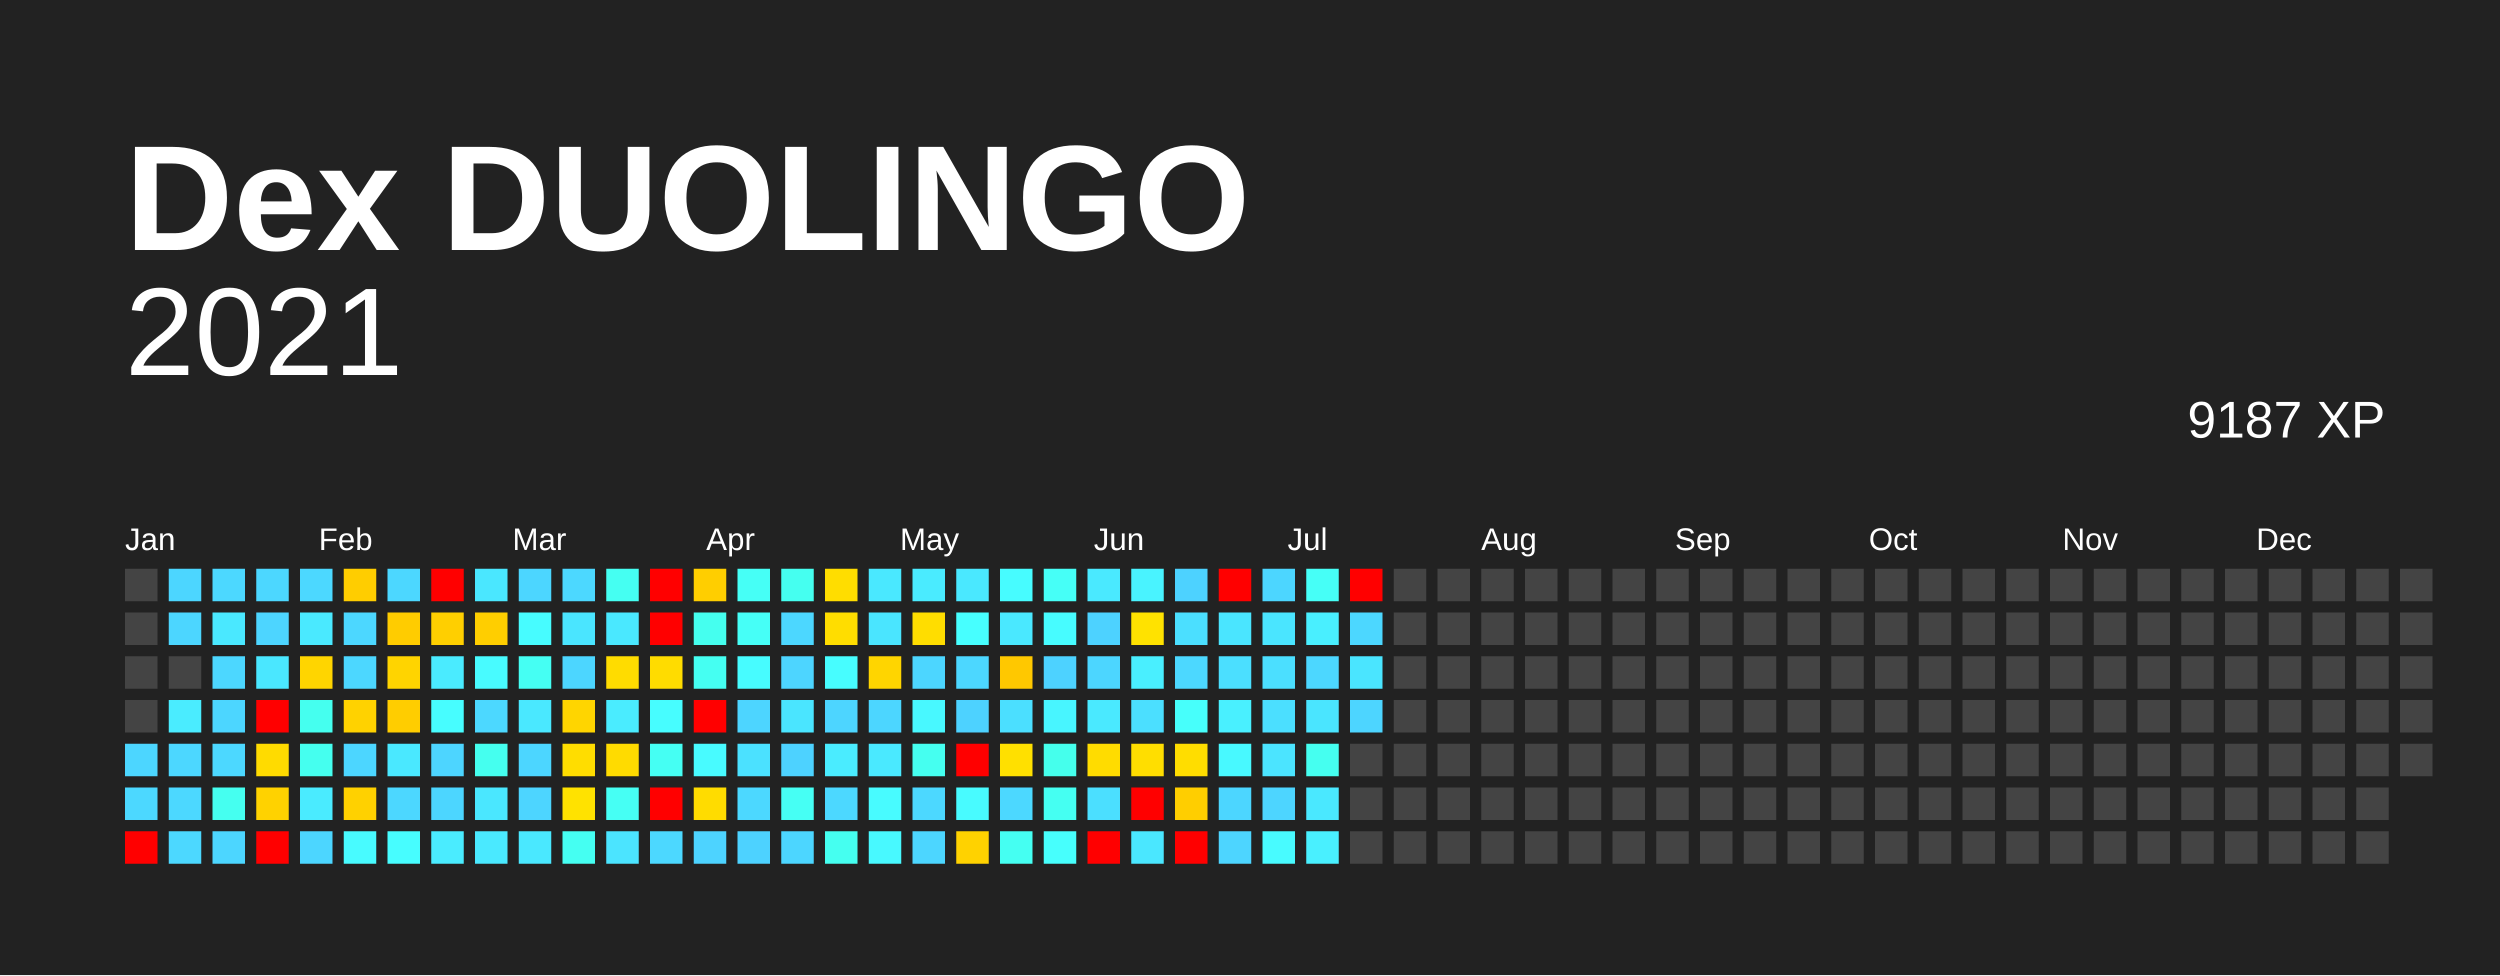
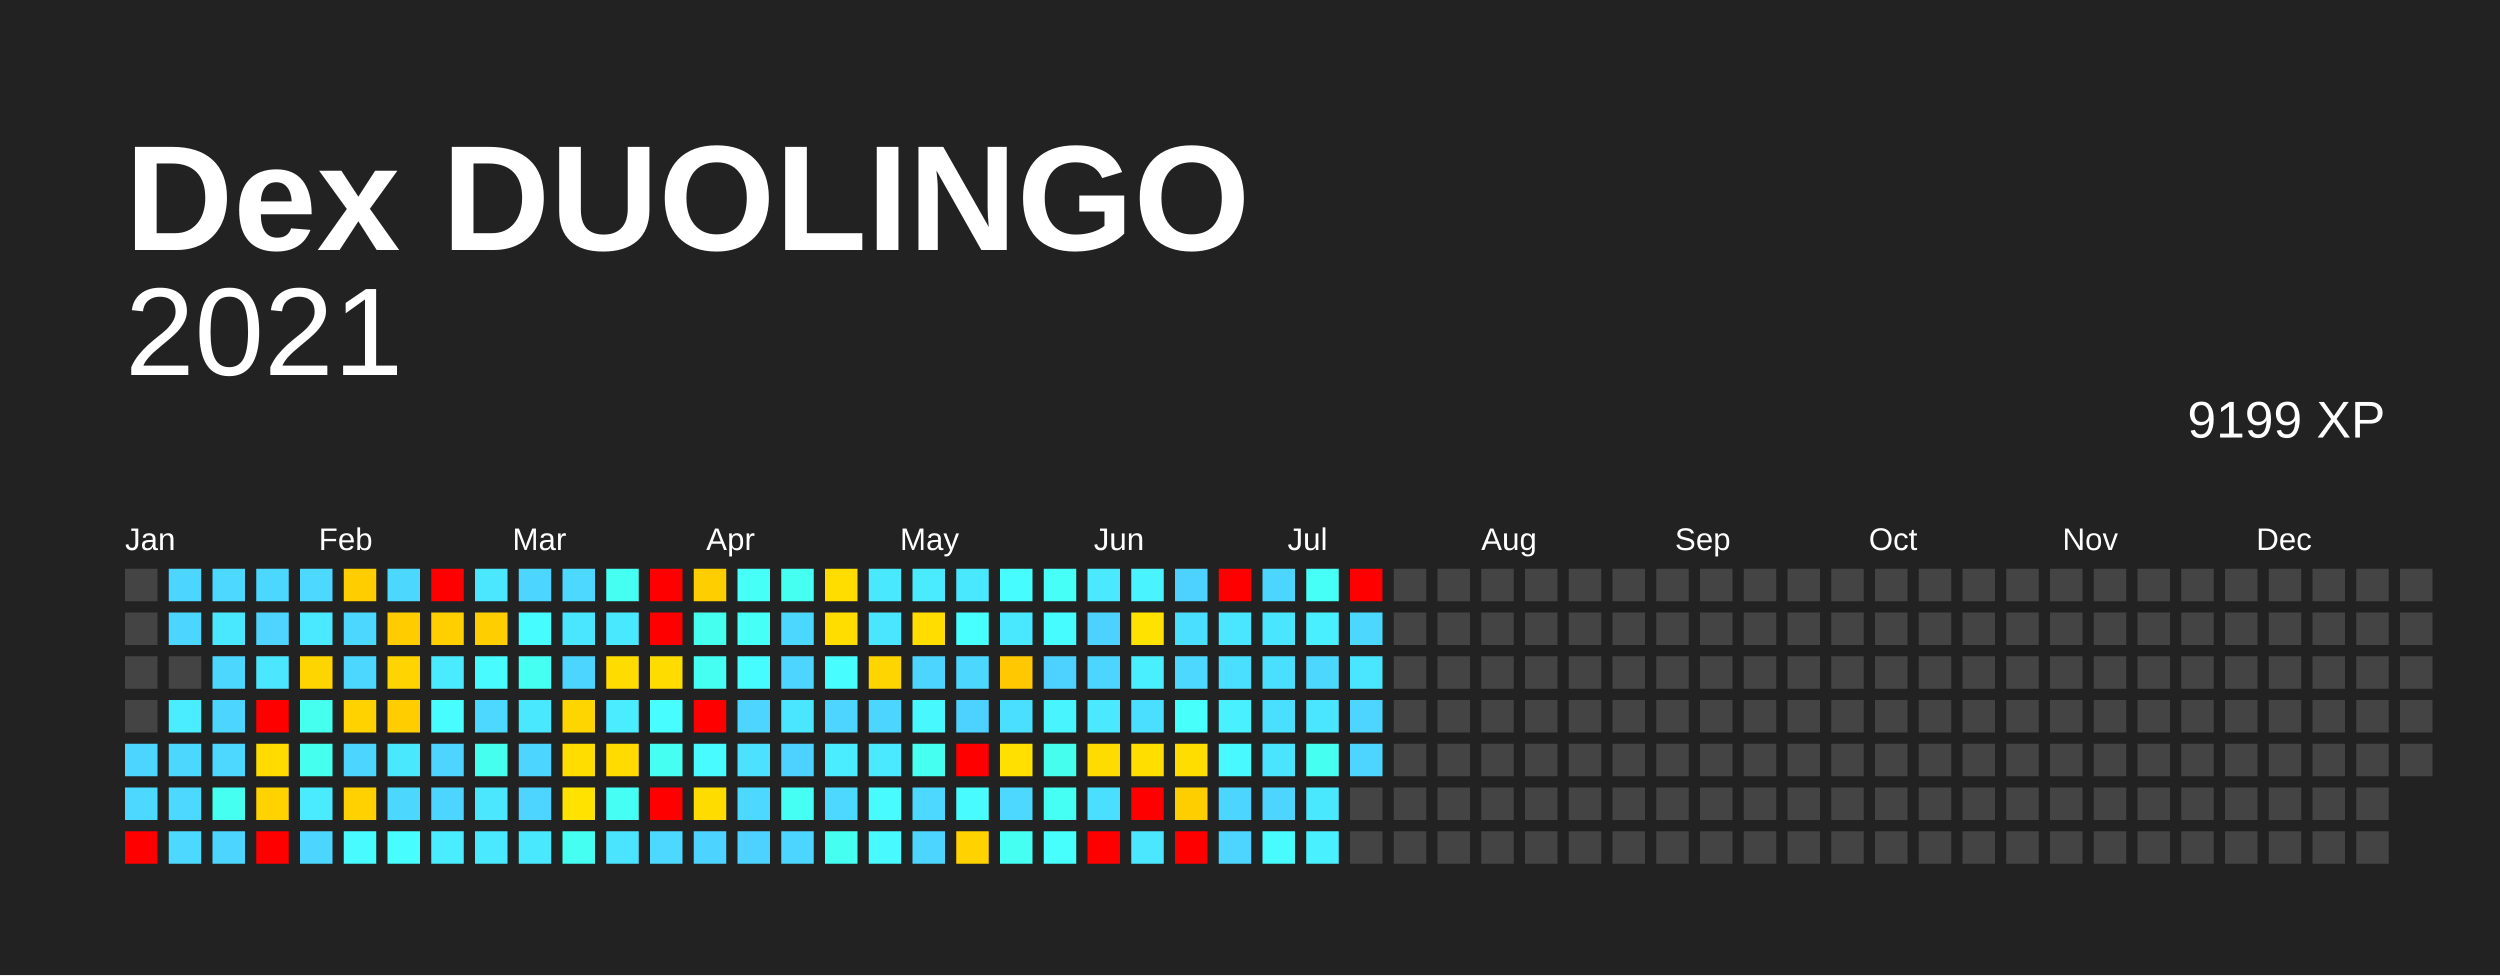
<svg xmlns="http://www.w3.org/2000/svg" baseProfile="full" height="78mm" version="1.1" viewBox="0,0,200,78" width="200mm">
  <defs />
  <rect fill="#222222" height="78" width="200" x="0" y="0" />
  <text fill="#FFFFFF" style="font-size:12px; font-family:Arial; font-weight:bold;" x="10" y="20">Dex DUOLINGO</text>
  <text alignment-baseline="hanging" fill="#FFFFFF" style="font-size:10.0px; font-family:Arial;" x="10" y="30">2021</text>
-   <text alignment-baseline="hanging" fill="#FFFFFF" style="font-size:4.125px; font-family:Arial;" x="175" y="35">9187 XP</text>
+   <text alignment-baseline="hanging" fill="#FFFFFF" style="font-size:4.125px; font-family:Arial;" x="175" y="35">9199 XP</text>
  <text fill="#FFFFFF" style="font-size:2.5px; font-family:Arial" x="10.0" y="44">Jan</text>
  <text fill="#FFFFFF" style="font-size:2.5px; font-family:Arial" x="25.5" y="44">Feb</text>
  <text fill="#FFFFFF" style="font-size:2.5px; font-family:Arial" x="41.0" y="44">Mar</text>
  <text fill="#FFFFFF" style="font-size:2.5px; font-family:Arial" x="56.5" y="44">Apr</text>
  <text fill="#FFFFFF" style="font-size:2.5px; font-family:Arial" x="72.0" y="44">May</text>
  <text fill="#FFFFFF" style="font-size:2.5px; font-family:Arial" x="87.5" y="44">Jun</text>
  <text fill="#FFFFFF" style="font-size:2.5px; font-family:Arial" x="103.0" y="44">Jul</text>
  <text fill="#FFFFFF" style="font-size:2.5px; font-family:Arial" x="118.5" y="44">Aug</text>
  <text fill="#FFFFFF" style="font-size:2.5px; font-family:Arial" x="134.0" y="44">Sep</text>
  <text fill="#FFFFFF" style="font-size:2.5px; font-family:Arial" x="149.5" y="44">Oct</text>
  <text fill="#FFFFFF" style="font-size:2.5px; font-family:Arial" x="165.0" y="44">Nov</text>
  <text fill="#FFFFFF" style="font-size:2.5px; font-family:Arial" x="180.5" y="44">Dec</text>
  <rect fill="#444444" height="2.6" width="2.6" x="10.0" y="45.5" />
  <rect fill="#444444" height="2.6" width="2.6" x="10.0" y="49.0" />
  <rect fill="#444444" height="2.6" width="2.6" x="10.0" y="52.5" />
  <rect fill="#444444" height="2.6" width="2.6" x="10.0" y="56.0" />
  <rect fill="#4cd6ff" height="2.6" width="2.6" x="10.0" y="59.5" />
  <rect fill="#4cd8ff" height="2.6" width="2.6" x="10.0" y="63.0" />
  <rect fill="red" height="2.6" width="2.6" x="10.0" y="66.5" />
  <rect fill="#4cd6ff" height="2.6" width="2.6" x="13.5" y="45.5" />
  <rect fill="#4cd6ff" height="2.6" width="2.6" x="13.5" y="49.0" />
  <rect fill="#444444" height="2.6" width="2.6" x="13.5" y="52.5" />
  <rect fill="#4aecff" height="2.6" width="2.6" x="13.5" y="56.0" />
  <rect fill="#4cd7ff" height="2.6" width="2.6" x="13.5" y="59.5" />
  <rect fill="#4cd8ff" height="2.6" width="2.6" x="13.5" y="63.0" />
  <rect fill="#4cd8ff" height="2.6" width="2.6" x="13.5" y="66.5" />
  <rect fill="#4cd8ff" height="2.6" width="2.6" x="17.0" y="45.5" />
  <rect fill="#4ae8ff" height="2.6" width="2.6" x="17.0" y="49.0" />
  <rect fill="#4cd7ff" height="2.6" width="2.6" x="17.0" y="52.5" />
  <rect fill="#4cd6ff" height="2.6" width="2.6" x="17.0" y="56.0" />
  <rect fill="#4cd8ff" height="2.6" width="2.6" x="17.0" y="59.5" />
  <rect fill="#45fff0" height="2.6" width="2.6" x="17.0" y="63.0" />
  <rect fill="#4cd6ff" height="2.6" width="2.6" x="17.0" y="66.5" />
  <rect fill="#4cd7ff" height="2.6" width="2.6" x="20.5" y="45.5" />
  <rect fill="#4dd5ff" height="2.6" width="2.6" x="20.5" y="49.0" />
  <rect fill="#4ae7ff" height="2.6" width="2.6" x="20.5" y="52.5" />
  <rect fill="red" height="2.6" width="2.6" x="20.5" y="56.0" />
  <rect fill="#ffdb00" height="2.6" width="2.6" x="20.5" y="59.5" />
  <rect fill="#ffd200" height="2.6" width="2.6" x="20.5" y="63.0" />
  <rect fill="red" height="2.6" width="2.6" x="20.5" y="66.5" />
  <rect fill="#4cd8ff" height="2.6" width="2.6" x="24.0" y="45.5" />
  <rect fill="#4ae9ff" height="2.6" width="2.6" x="24.0" y="49.0" />
  <rect fill="#ffd500" height="2.6" width="2.6" x="24.0" y="52.5" />
  <rect fill="#45ffef" height="2.6" width="2.6" x="24.0" y="56.0" />
  <rect fill="#45ffef" height="2.6" width="2.6" x="24.0" y="59.5" />
  <rect fill="#4aebff" height="2.6" width="2.6" x="24.0" y="63.0" />
  <rect fill="#4cd6ff" height="2.6" width="2.6" x="24.0" y="66.5" />
  <rect fill="#ffcd00" height="2.6" width="2.6" x="27.5" y="45.5" />
  <rect fill="#4cd7ff" height="2.6" width="2.6" x="27.5" y="49.0" />
  <rect fill="#4cd7ff" height="2.6" width="2.6" x="27.5" y="52.5" />
  <rect fill="#ffd200" height="2.6" width="2.6" x="27.5" y="56.0" />
  <rect fill="#4cd6ff" height="2.6" width="2.6" x="27.5" y="59.5" />
  <rect fill="#ffd100" height="2.6" width="2.6" x="27.5" y="63.0" />
  <rect fill="#48fbff" height="2.6" width="2.6" x="27.5" y="66.5" />
  <rect fill="#4cd7ff" height="2.6" width="2.6" x="31.0" y="45.5" />
  <rect fill="#ffcc00" height="2.6" width="2.6" x="31.0" y="49.0" />
  <rect fill="#ffd400" height="2.6" width="2.6" x="31.0" y="52.5" />
  <rect fill="#ffcd00" height="2.6" width="2.6" x="31.0" y="56.0" />
  <rect fill="#4ae8ff" height="2.6" width="2.6" x="31.0" y="59.5" />
  <rect fill="#4cd7ff" height="2.6" width="2.6" x="31.0" y="63.0" />
  <rect fill="#47fdff" height="2.6" width="2.6" x="31.0" y="66.5" />
  <rect fill="red" height="2.6" width="2.6" x="34.5" y="45.5" />
  <rect fill="#ffcf00" height="2.6" width="2.6" x="34.5" y="49.0" />
  <rect fill="#4aebff" height="2.6" width="2.6" x="34.5" y="52.5" />
  <rect fill="#47fdff" height="2.6" width="2.6" x="34.5" y="56.0" />
  <rect fill="#4dd5ff" height="2.6" width="2.6" x="34.5" y="59.5" />
  <rect fill="#4cd6ff" height="2.6" width="2.6" x="34.5" y="63.0" />
  <rect fill="#4aecff" height="2.6" width="2.6" x="34.5" y="66.5" />
  <rect fill="#4ae7ff" height="2.6" width="2.6" x="38.0" y="45.5" />
  <rect fill="#ffce00" height="2.6" width="2.6" x="38.0" y="49.0" />
  <rect fill="#48fbff" height="2.6" width="2.6" x="38.0" y="52.5" />
  <rect fill="#4cd8ff" height="2.6" width="2.6" x="38.0" y="56.0" />
  <rect fill="#45ffef" height="2.6" width="2.6" x="38.0" y="59.5" />
  <rect fill="#4ae7ff" height="2.6" width="2.6" x="38.0" y="63.0" />
  <rect fill="#4ae9ff" height="2.6" width="2.6" x="38.0" y="66.5" />
  <rect fill="#4cd6ff" height="2.6" width="2.6" x="41.5" y="45.5" />
  <rect fill="#47fcff" height="2.6" width="2.6" x="41.5" y="49.0" />
  <rect fill="#45fff3" height="2.6" width="2.6" x="41.5" y="52.5" />
  <rect fill="#4ae8ff" height="2.6" width="2.6" x="41.5" y="56.0" />
  <rect fill="#4cd6ff" height="2.6" width="2.6" x="41.5" y="59.5" />
  <rect fill="#4dd5ff" height="2.6" width="2.6" x="41.5" y="63.0" />
  <rect fill="#4ae8ff" height="2.6" width="2.6" x="41.5" y="66.5" />
  <rect fill="#4cd8ff" height="2.6" width="2.6" x="45.0" y="45.5" />
  <rect fill="#4ae5ff" height="2.6" width="2.6" x="45.0" y="49.0" />
  <rect fill="#4cd6ff" height="2.6" width="2.6" x="45.0" y="52.5" />
  <rect fill="#ffd500" height="2.6" width="2.6" x="45.0" y="56.0" />
  <rect fill="#ffdd00" height="2.6" width="2.6" x="45.0" y="59.5" />
  <rect fill="#ffe200" height="2.6" width="2.6" x="45.0" y="63.0" />
  <rect fill="#45fff2" height="2.6" width="2.6" x="45.0" y="66.5" />
  <rect fill="#45fff2" height="2.6" width="2.6" x="48.5" y="45.5" />
  <rect fill="#4ae8ff" height="2.6" width="2.6" x="48.5" y="49.0" />
  <rect fill="#ffdc00" height="2.6" width="2.6" x="48.5" y="52.5" />
  <rect fill="#4aecff" height="2.6" width="2.6" x="48.5" y="56.0" />
  <rect fill="#ffdb00" height="2.6" width="2.6" x="48.5" y="59.5" />
  <rect fill="#46fff4" height="2.6" width="2.6" x="48.5" y="63.0" />
  <rect fill="#4be4ff" height="2.6" width="2.6" x="48.5" y="66.5" />
  <rect fill="red" height="2.6" width="2.6" x="52.0" y="45.5" />
  <rect fill="red" height="2.6" width="2.6" x="52.0" y="49.0" />
  <rect fill="#ffdc00" height="2.6" width="2.6" x="52.0" y="52.5" />
  <rect fill="#47fdff" height="2.6" width="2.6" x="52.0" y="56.0" />
  <rect fill="#45fff3" height="2.6" width="2.6" x="52.0" y="59.5" />
  <rect fill="red" height="2.6" width="2.6" x="52.0" y="63.0" />
  <rect fill="#4cd8ff" height="2.6" width="2.6" x="52.0" y="66.5" />
  <rect fill="#ffce00" height="2.6" width="2.6" x="55.5" y="45.5" />
  <rect fill="#45ffef" height="2.6" width="2.6" x="55.5" y="49.0" />
  <rect fill="#45fff2" height="2.6" width="2.6" x="55.5" y="52.5" />
  <rect fill="red" height="2.6" width="2.6" x="55.5" y="56.0" />
  <rect fill="#48fbff" height="2.6" width="2.6" x="55.5" y="59.5" />
  <rect fill="#ffdc00" height="2.6" width="2.6" x="55.5" y="63.0" />
  <rect fill="#4dd3ff" height="2.6" width="2.6" x="55.5" y="66.5" />
  <rect fill="#46fff6" height="2.6" width="2.6" x="59.0" y="45.5" />
  <rect fill="#46fff7" height="2.6" width="2.6" x="59.0" y="49.0" />
  <rect fill="#47fcff" height="2.6" width="2.6" x="59.0" y="52.5" />
  <rect fill="#4dd5ff" height="2.6" width="2.6" x="59.0" y="56.0" />
  <rect fill="#4be1ff" height="2.6" width="2.6" x="59.0" y="59.5" />
  <rect fill="#4cd8ff" height="2.6" width="2.6" x="59.0" y="63.0" />
  <rect fill="#4dd2ff" height="2.6" width="2.6" x="59.0" y="66.5" />
  <rect fill="#45fff0" height="2.6" width="2.6" x="62.5" y="45.5" />
  <rect fill="#4cd7ff" height="2.6" width="2.6" x="62.5" y="49.0" />
  <rect fill="#4dd5ff" height="2.6" width="2.6" x="62.5" y="52.5" />
  <rect fill="#4ae5ff" height="2.6" width="2.6" x="62.5" y="56.0" />
  <rect fill="#4dd2ff" height="2.6" width="2.6" x="62.5" y="59.5" />
  <rect fill="#46fff4" height="2.6" width="2.6" x="62.5" y="63.0" />
  <rect fill="#4cd6ff" height="2.6" width="2.6" x="62.5" y="66.5" />
  <rect fill="#ffdd00" height="2.6" width="2.6" x="66.0" y="45.5" />
  <rect fill="#ffdd00" height="2.6" width="2.6" x="66.0" y="49.0" />
  <rect fill="#47fdff" height="2.6" width="2.6" x="66.0" y="52.5" />
  <rect fill="#4dd5ff" height="2.6" width="2.6" x="66.0" y="56.0" />
  <rect fill="#4aecff" height="2.6" width="2.6" x="66.0" y="59.5" />
  <rect fill="#4cd8ff" height="2.6" width="2.6" x="66.0" y="63.0" />
  <rect fill="#45fff0" height="2.6" width="2.6" x="66.0" y="66.5" />
  <rect fill="#4ae8ff" height="2.6" width="2.6" x="69.5" y="45.5" />
  <rect fill="#4ae5ff" height="2.6" width="2.6" x="69.5" y="49.0" />
  <rect fill="#ffd500" height="2.6" width="2.6" x="69.5" y="52.5" />
  <rect fill="#4cd6ff" height="2.6" width="2.6" x="69.5" y="56.0" />
  <rect fill="#4ae9ff" height="2.6" width="2.6" x="69.5" y="59.5" />
  <rect fill="#48fbff" height="2.6" width="2.6" x="69.5" y="63.0" />
  <rect fill="#48f9ff" height="2.6" width="2.6" x="69.5" y="66.5" />
  <rect fill="#4aebff" height="2.6" width="2.6" x="73.0" y="45.5" />
  <rect fill="#ffdd00" height="2.6" width="2.6" x="73.0" y="49.0" />
  <rect fill="#4cd6ff" height="2.6" width="2.6" x="73.0" y="52.5" />
  <rect fill="#48f8ff" height="2.6" width="2.6" x="73.0" y="56.0" />
  <rect fill="#45fff0" height="2.6" width="2.6" x="73.0" y="59.5" />
  <rect fill="#4cd8ff" height="2.6" width="2.6" x="73.0" y="63.0" />
  <rect fill="#4cd6ff" height="2.6" width="2.6" x="73.0" y="66.5" />
  <rect fill="#4ae8ff" height="2.6" width="2.6" x="76.5" y="45.5" />
  <rect fill="#47ffff" height="2.6" width="2.6" x="76.5" y="49.0" />
  <rect fill="#4cd7ff" height="2.6" width="2.6" x="76.5" y="52.5" />
  <rect fill="#4dd2ff" height="2.6" width="2.6" x="76.5" y="56.0" />
  <rect fill="red" height="2.6" width="2.6" x="76.5" y="59.5" />
  <rect fill="#48fbff" height="2.6" width="2.6" x="76.5" y="63.0" />
  <rect fill="#ffd200" height="2.6" width="2.6" x="76.5" y="66.5" />
  <rect fill="#47fcff" height="2.6" width="2.6" x="80.0" y="45.5" />
  <rect fill="#4ae8ff" height="2.6" width="2.6" x="80.0" y="49.0" />
  <rect fill="#ffc800" height="2.6" width="2.6" x="80.0" y="52.5" />
  <rect fill="#4bdfff" height="2.6" width="2.6" x="80.0" y="56.0" />
  <rect fill="#ffe000" height="2.6" width="2.6" x="80.0" y="59.5" />
  <rect fill="#4cd8ff" height="2.6" width="2.6" x="80.0" y="63.0" />
  <rect fill="#45fff2" height="2.6" width="2.6" x="80.0" y="66.5" />
  <rect fill="#46fff7" height="2.6" width="2.6" x="83.5" y="45.5" />
  <rect fill="#47fcff" height="2.6" width="2.6" x="83.5" y="49.0" />
  <rect fill="#4dd2ff" height="2.6" width="2.6" x="83.5" y="52.5" />
  <rect fill="#48f5ff" height="2.6" width="2.6" x="83.5" y="56.0" />
  <rect fill="#45ffec" height="2.6" width="2.6" x="83.5" y="59.5" />
  <rect fill="#45fff2" height="2.6" width="2.6" x="83.5" y="63.0" />
  <rect fill="#47fffd" height="2.6" width="2.6" x="83.5" y="66.5" />
  <rect fill="#4ae9ff" height="2.6" width="2.6" x="87.0" y="45.5" />
  <rect fill="#4dd2ff" height="2.6" width="2.6" x="87.0" y="49.0" />
  <rect fill="#4cd6ff" height="2.6" width="2.6" x="87.0" y="52.5" />
  <rect fill="#4ae9ff" height="2.6" width="2.6" x="87.0" y="56.0" />
  <rect fill="#ffdc00" height="2.6" width="2.6" x="87.0" y="59.5" />
  <rect fill="#4bdfff" height="2.6" width="2.6" x="87.0" y="63.0" />
  <rect fill="red" height="2.6" width="2.6" x="87.0" y="66.5" />
  <rect fill="#49f3ff" height="2.6" width="2.6" x="90.5" y="45.5" />
  <rect fill="#ffe200" height="2.6" width="2.6" x="90.5" y="49.0" />
  <rect fill="#49efff" height="2.6" width="2.6" x="90.5" y="52.5" />
  <rect fill="#4bdfff" height="2.6" width="2.6" x="90.5" y="56.0" />
  <rect fill="#ffde00" height="2.6" width="2.6" x="90.5" y="59.5" />
  <rect fill="red" height="2.6" width="2.6" x="90.5" y="63.0" />
  <rect fill="#4ae7ff" height="2.6" width="2.6" x="90.5" y="66.5" />
  <rect fill="#4dd2ff" height="2.6" width="2.6" x="94.0" y="45.5" />
  <rect fill="#4bdfff" height="2.6" width="2.6" x="94.0" y="49.0" />
  <rect fill="#4cd8ff" height="2.6" width="2.6" x="94.0" y="52.5" />
  <rect fill="#47fffb" height="2.6" width="2.6" x="94.0" y="56.0" />
  <rect fill="#ffdd00" height="2.6" width="2.6" x="94.0" y="59.5" />
  <rect fill="#ffce00" height="2.6" width="2.6" x="94.0" y="63.0" />
  <rect fill="red" height="2.6" width="2.6" x="94.0" y="66.5" />
  <rect fill="red" height="2.6" width="2.6" x="97.5" y="45.5" />
  <rect fill="#4ae5ff" height="2.6" width="2.6" x="97.5" y="49.0" />
  <rect fill="#4bdfff" height="2.6" width="2.6" x="97.5" y="52.5" />
  <rect fill="#49f0ff" height="2.6" width="2.6" x="97.5" y="56.0" />
  <rect fill="#48f9ff" height="2.6" width="2.6" x="97.5" y="59.5" />
  <rect fill="#4cd6ff" height="2.6" width="2.6" x="97.5" y="63.0" />
  <rect fill="#4dd5ff" height="2.6" width="2.6" x="97.5" y="66.5" />
  <rect fill="#4cd6ff" height="2.6" width="2.6" x="101.0" y="45.5" />
  <rect fill="#4ae5ff" height="2.6" width="2.6" x="101.0" y="49.0" />
  <rect fill="#4bdfff" height="2.6" width="2.6" x="101.0" y="52.5" />
  <rect fill="#4bdfff" height="2.6" width="2.6" x="101.0" y="56.0" />
  <rect fill="#4be4ff" height="2.6" width="2.6" x="101.0" y="59.5" />
  <rect fill="#4dd5ff" height="2.6" width="2.6" x="101.0" y="63.0" />
  <rect fill="#48fbff" height="2.6" width="2.6" x="101.0" y="66.5" />
  <rect fill="#46fff7" height="2.6" width="2.6" x="104.5" y="45.5" />
  <rect fill="#49efff" height="2.6" width="2.6" x="104.5" y="49.0" />
  <rect fill="#4cd7ff" height="2.6" width="2.6" x="104.5" y="52.5" />
  <rect fill="#4ae5ff" height="2.6" width="2.6" x="104.5" y="56.0" />
  <rect fill="#45fff0" height="2.6" width="2.6" x="104.5" y="59.5" />
  <rect fill="#4ae8ff" height="2.6" width="2.6" x="104.5" y="63.0" />
  <rect fill="#49f0ff" height="2.6" width="2.6" x="104.5" y="66.5" />
  <rect fill="red" height="2.6" width="2.6" x="108.0" y="45.5" />
  <rect fill="#4cd7ff" height="2.6" width="2.6" x="108.0" y="49.0" />
  <rect fill="#4ae5ff" height="2.6" width="2.6" x="108.0" y="52.5" />
  <rect fill="#4dd5ff" height="2.6" width="2.6" x="108.0" y="56.0" />
-   <rect fill="#444444" height="2.6" width="2.6" x="108.0" y="59.5" />
+   <rect fill="#4dd5ff" height="2.6" width="2.6" x="108.0" y="59.5" />
  <rect fill="#444444" height="2.6" width="2.6" x="108.0" y="63.0" />
  <rect fill="#444444" height="2.6" width="2.6" x="108.0" y="66.5" />
  <rect fill="#444444" height="2.6" width="2.6" x="111.5" y="45.5" />
  <rect fill="#444444" height="2.6" width="2.6" x="111.5" y="49.0" />
  <rect fill="#444444" height="2.6" width="2.6" x="111.5" y="52.5" />
  <rect fill="#444444" height="2.6" width="2.6" x="111.5" y="56.0" />
  <rect fill="#444444" height="2.6" width="2.6" x="111.5" y="59.5" />
  <rect fill="#444444" height="2.6" width="2.6" x="111.5" y="63.0" />
  <rect fill="#444444" height="2.6" width="2.6" x="111.5" y="66.5" />
  <rect fill="#444444" height="2.6" width="2.6" x="115.0" y="45.5" />
  <rect fill="#444444" height="2.6" width="2.6" x="115.0" y="49.0" />
  <rect fill="#444444" height="2.6" width="2.6" x="115.0" y="52.5" />
  <rect fill="#444444" height="2.6" width="2.6" x="115.0" y="56.0" />
  <rect fill="#444444" height="2.6" width="2.6" x="115.0" y="59.5" />
  <rect fill="#444444" height="2.6" width="2.6" x="115.0" y="63.0" />
  <rect fill="#444444" height="2.6" width="2.6" x="115.0" y="66.5" />
  <rect fill="#444444" height="2.6" width="2.6" x="118.5" y="45.5" />
  <rect fill="#444444" height="2.6" width="2.6" x="118.5" y="49.0" />
  <rect fill="#444444" height="2.6" width="2.6" x="118.5" y="52.5" />
  <rect fill="#444444" height="2.6" width="2.6" x="118.5" y="56.0" />
  <rect fill="#444444" height="2.6" width="2.6" x="118.5" y="59.5" />
  <rect fill="#444444" height="2.6" width="2.6" x="118.5" y="63.0" />
  <rect fill="#444444" height="2.6" width="2.6" x="118.5" y="66.5" />
  <rect fill="#444444" height="2.6" width="2.6" x="122.0" y="45.5" />
  <rect fill="#444444" height="2.6" width="2.6" x="122.0" y="49.0" />
  <rect fill="#444444" height="2.6" width="2.6" x="122.0" y="52.5" />
  <rect fill="#444444" height="2.6" width="2.6" x="122.0" y="56.0" />
  <rect fill="#444444" height="2.6" width="2.6" x="122.0" y="59.5" />
  <rect fill="#444444" height="2.6" width="2.6" x="122.0" y="63.0" />
  <rect fill="#444444" height="2.6" width="2.6" x="122.0" y="66.5" />
  <rect fill="#444444" height="2.6" width="2.6" x="125.5" y="45.5" />
  <rect fill="#444444" height="2.6" width="2.6" x="125.5" y="49.0" />
  <rect fill="#444444" height="2.6" width="2.6" x="125.5" y="52.5" />
  <rect fill="#444444" height="2.6" width="2.6" x="125.5" y="56.0" />
  <rect fill="#444444" height="2.6" width="2.6" x="125.5" y="59.5" />
  <rect fill="#444444" height="2.6" width="2.6" x="125.5" y="63.0" />
  <rect fill="#444444" height="2.6" width="2.6" x="125.5" y="66.5" />
  <rect fill="#444444" height="2.6" width="2.6" x="129.0" y="45.5" />
  <rect fill="#444444" height="2.6" width="2.6" x="129.0" y="49.0" />
  <rect fill="#444444" height="2.6" width="2.6" x="129.0" y="52.5" />
  <rect fill="#444444" height="2.6" width="2.6" x="129.0" y="56.0" />
  <rect fill="#444444" height="2.6" width="2.6" x="129.0" y="59.5" />
  <rect fill="#444444" height="2.6" width="2.6" x="129.0" y="63.0" />
  <rect fill="#444444" height="2.6" width="2.6" x="129.0" y="66.5" />
  <rect fill="#444444" height="2.6" width="2.6" x="132.5" y="45.5" />
  <rect fill="#444444" height="2.6" width="2.6" x="132.5" y="49.0" />
  <rect fill="#444444" height="2.6" width="2.6" x="132.5" y="52.5" />
  <rect fill="#444444" height="2.6" width="2.6" x="132.5" y="56.0" />
  <rect fill="#444444" height="2.6" width="2.6" x="132.5" y="59.5" />
  <rect fill="#444444" height="2.6" width="2.6" x="132.5" y="63.0" />
  <rect fill="#444444" height="2.6" width="2.6" x="132.5" y="66.5" />
  <rect fill="#444444" height="2.6" width="2.6" x="136.0" y="45.5" />
  <rect fill="#444444" height="2.6" width="2.6" x="136.0" y="49.0" />
  <rect fill="#444444" height="2.6" width="2.6" x="136.0" y="52.5" />
  <rect fill="#444444" height="2.6" width="2.6" x="136.0" y="56.0" />
  <rect fill="#444444" height="2.6" width="2.6" x="136.0" y="59.5" />
  <rect fill="#444444" height="2.6" width="2.6" x="136.0" y="63.0" />
  <rect fill="#444444" height="2.6" width="2.6" x="136.0" y="66.5" />
  <rect fill="#444444" height="2.6" width="2.6" x="139.5" y="45.5" />
  <rect fill="#444444" height="2.6" width="2.6" x="139.5" y="49.0" />
  <rect fill="#444444" height="2.6" width="2.6" x="139.5" y="52.5" />
  <rect fill="#444444" height="2.6" width="2.6" x="139.5" y="56.0" />
  <rect fill="#444444" height="2.6" width="2.6" x="139.5" y="59.5" />
  <rect fill="#444444" height="2.6" width="2.6" x="139.5" y="63.0" />
  <rect fill="#444444" height="2.6" width="2.6" x="139.5" y="66.5" />
  <rect fill="#444444" height="2.6" width="2.6" x="143.0" y="45.5" />
  <rect fill="#444444" height="2.6" width="2.6" x="143.0" y="49.0" />
  <rect fill="#444444" height="2.6" width="2.6" x="143.0" y="52.5" />
  <rect fill="#444444" height="2.6" width="2.6" x="143.0" y="56.0" />
  <rect fill="#444444" height="2.6" width="2.6" x="143.0" y="59.5" />
  <rect fill="#444444" height="2.6" width="2.6" x="143.0" y="63.0" />
  <rect fill="#444444" height="2.6" width="2.6" x="143.0" y="66.5" />
  <rect fill="#444444" height="2.6" width="2.6" x="146.5" y="45.5" />
  <rect fill="#444444" height="2.6" width="2.6" x="146.5" y="49.0" />
  <rect fill="#444444" height="2.6" width="2.6" x="146.5" y="52.5" />
  <rect fill="#444444" height="2.6" width="2.6" x="146.5" y="56.0" />
  <rect fill="#444444" height="2.6" width="2.6" x="146.5" y="59.5" />
  <rect fill="#444444" height="2.6" width="2.6" x="146.5" y="63.0" />
  <rect fill="#444444" height="2.6" width="2.6" x="146.5" y="66.5" />
  <rect fill="#444444" height="2.6" width="2.6" x="150.0" y="45.5" />
  <rect fill="#444444" height="2.6" width="2.6" x="150.0" y="49.0" />
  <rect fill="#444444" height="2.6" width="2.6" x="150.0" y="52.5" />
  <rect fill="#444444" height="2.6" width="2.6" x="150.0" y="56.0" />
  <rect fill="#444444" height="2.6" width="2.6" x="150.0" y="59.5" />
  <rect fill="#444444" height="2.6" width="2.6" x="150.0" y="63.0" />
  <rect fill="#444444" height="2.6" width="2.6" x="150.0" y="66.5" />
  <rect fill="#444444" height="2.6" width="2.6" x="153.5" y="45.5" />
  <rect fill="#444444" height="2.6" width="2.6" x="153.5" y="49.0" />
  <rect fill="#444444" height="2.6" width="2.6" x="153.5" y="52.5" />
  <rect fill="#444444" height="2.6" width="2.6" x="153.5" y="56.0" />
  <rect fill="#444444" height="2.6" width="2.6" x="153.5" y="59.5" />
  <rect fill="#444444" height="2.6" width="2.6" x="153.5" y="63.0" />
  <rect fill="#444444" height="2.6" width="2.6" x="153.5" y="66.5" />
  <rect fill="#444444" height="2.6" width="2.6" x="157.0" y="45.5" />
  <rect fill="#444444" height="2.6" width="2.6" x="157.0" y="49.0" />
  <rect fill="#444444" height="2.6" width="2.6" x="157.0" y="52.5" />
  <rect fill="#444444" height="2.6" width="2.6" x="157.0" y="56.0" />
  <rect fill="#444444" height="2.6" width="2.6" x="157.0" y="59.5" />
  <rect fill="#444444" height="2.6" width="2.6" x="157.0" y="63.0" />
  <rect fill="#444444" height="2.6" width="2.6" x="157.0" y="66.5" />
  <rect fill="#444444" height="2.6" width="2.6" x="160.5" y="45.5" />
  <rect fill="#444444" height="2.6" width="2.6" x="160.5" y="49.0" />
  <rect fill="#444444" height="2.6" width="2.6" x="160.5" y="52.5" />
  <rect fill="#444444" height="2.6" width="2.6" x="160.5" y="56.0" />
  <rect fill="#444444" height="2.6" width="2.6" x="160.5" y="59.5" />
  <rect fill="#444444" height="2.6" width="2.6" x="160.5" y="63.0" />
  <rect fill="#444444" height="2.6" width="2.6" x="160.5" y="66.5" />
  <rect fill="#444444" height="2.6" width="2.6" x="164.0" y="45.5" />
  <rect fill="#444444" height="2.6" width="2.6" x="164.0" y="49.0" />
  <rect fill="#444444" height="2.6" width="2.6" x="164.0" y="52.5" />
  <rect fill="#444444" height="2.6" width="2.6" x="164.0" y="56.0" />
  <rect fill="#444444" height="2.6" width="2.6" x="164.0" y="59.5" />
  <rect fill="#444444" height="2.6" width="2.6" x="164.0" y="63.0" />
  <rect fill="#444444" height="2.6" width="2.6" x="164.0" y="66.5" />
  <rect fill="#444444" height="2.6" width="2.6" x="167.5" y="45.5" />
  <rect fill="#444444" height="2.6" width="2.6" x="167.5" y="49.0" />
  <rect fill="#444444" height="2.6" width="2.6" x="167.5" y="52.5" />
  <rect fill="#444444" height="2.6" width="2.6" x="167.5" y="56.0" />
  <rect fill="#444444" height="2.6" width="2.6" x="167.5" y="59.5" />
  <rect fill="#444444" height="2.6" width="2.6" x="167.5" y="63.0" />
  <rect fill="#444444" height="2.6" width="2.6" x="167.5" y="66.5" />
  <rect fill="#444444" height="2.6" width="2.6" x="171.0" y="45.5" />
  <rect fill="#444444" height="2.6" width="2.6" x="171.0" y="49.0" />
  <rect fill="#444444" height="2.6" width="2.6" x="171.0" y="52.5" />
  <rect fill="#444444" height="2.6" width="2.6" x="171.0" y="56.0" />
  <rect fill="#444444" height="2.6" width="2.6" x="171.0" y="59.5" />
  <rect fill="#444444" height="2.6" width="2.6" x="171.0" y="63.0" />
  <rect fill="#444444" height="2.6" width="2.6" x="171.0" y="66.5" />
  <rect fill="#444444" height="2.6" width="2.6" x="174.5" y="45.5" />
  <rect fill="#444444" height="2.6" width="2.6" x="174.5" y="49.0" />
  <rect fill="#444444" height="2.6" width="2.6" x="174.5" y="52.5" />
  <rect fill="#444444" height="2.6" width="2.6" x="174.5" y="56.0" />
  <rect fill="#444444" height="2.6" width="2.6" x="174.5" y="59.5" />
  <rect fill="#444444" height="2.6" width="2.6" x="174.5" y="63.0" />
  <rect fill="#444444" height="2.6" width="2.6" x="174.5" y="66.5" />
  <rect fill="#444444" height="2.6" width="2.6" x="178.0" y="45.5" />
  <rect fill="#444444" height="2.6" width="2.6" x="178.0" y="49.0" />
  <rect fill="#444444" height="2.6" width="2.6" x="178.0" y="52.5" />
  <rect fill="#444444" height="2.6" width="2.6" x="178.0" y="56.0" />
  <rect fill="#444444" height="2.6" width="2.6" x="178.0" y="59.5" />
  <rect fill="#444444" height="2.6" width="2.6" x="178.0" y="63.0" />
  <rect fill="#444444" height="2.6" width="2.6" x="178.0" y="66.5" />
  <rect fill="#444444" height="2.6" width="2.6" x="181.5" y="45.5" />
  <rect fill="#444444" height="2.6" width="2.6" x="181.5" y="49.0" />
  <rect fill="#444444" height="2.6" width="2.6" x="181.5" y="52.5" />
  <rect fill="#444444" height="2.6" width="2.6" x="181.5" y="56.0" />
  <rect fill="#444444" height="2.6" width="2.6" x="181.5" y="59.5" />
  <rect fill="#444444" height="2.6" width="2.6" x="181.5" y="63.0" />
  <rect fill="#444444" height="2.6" width="2.6" x="181.5" y="66.5" />
  <rect fill="#444444" height="2.6" width="2.6" x="185.0" y="45.5" />
  <rect fill="#444444" height="2.6" width="2.6" x="185.0" y="49.0" />
  <rect fill="#444444" height="2.6" width="2.6" x="185.0" y="52.5" />
  <rect fill="#444444" height="2.6" width="2.6" x="185.0" y="56.0" />
  <rect fill="#444444" height="2.6" width="2.6" x="185.0" y="59.5" />
  <rect fill="#444444" height="2.6" width="2.6" x="185.0" y="63.0" />
  <rect fill="#444444" height="2.6" width="2.6" x="185.0" y="66.5" />
  <rect fill="#444444" height="2.6" width="2.6" x="188.5" y="45.5" />
  <rect fill="#444444" height="2.6" width="2.6" x="188.5" y="49.0" />
  <rect fill="#444444" height="2.6" width="2.6" x="188.5" y="52.5" />
  <rect fill="#444444" height="2.6" width="2.6" x="188.5" y="56.0" />
  <rect fill="#444444" height="2.6" width="2.6" x="188.5" y="59.5" />
  <rect fill="#444444" height="2.6" width="2.6" x="188.5" y="63.0" />
  <rect fill="#444444" height="2.6" width="2.6" x="188.5" y="66.5" />
  <rect fill="#444444" height="2.6" width="2.6" x="192.0" y="45.5" />
  <rect fill="#444444" height="2.6" width="2.6" x="192.0" y="49.0" />
  <rect fill="#444444" height="2.6" width="2.6" x="192.0" y="52.5" />
  <rect fill="#444444" height="2.6" width="2.6" x="192.0" y="56.0" />
  <rect fill="#444444" height="2.6" width="2.6" x="192.0" y="59.5" />
</svg>
